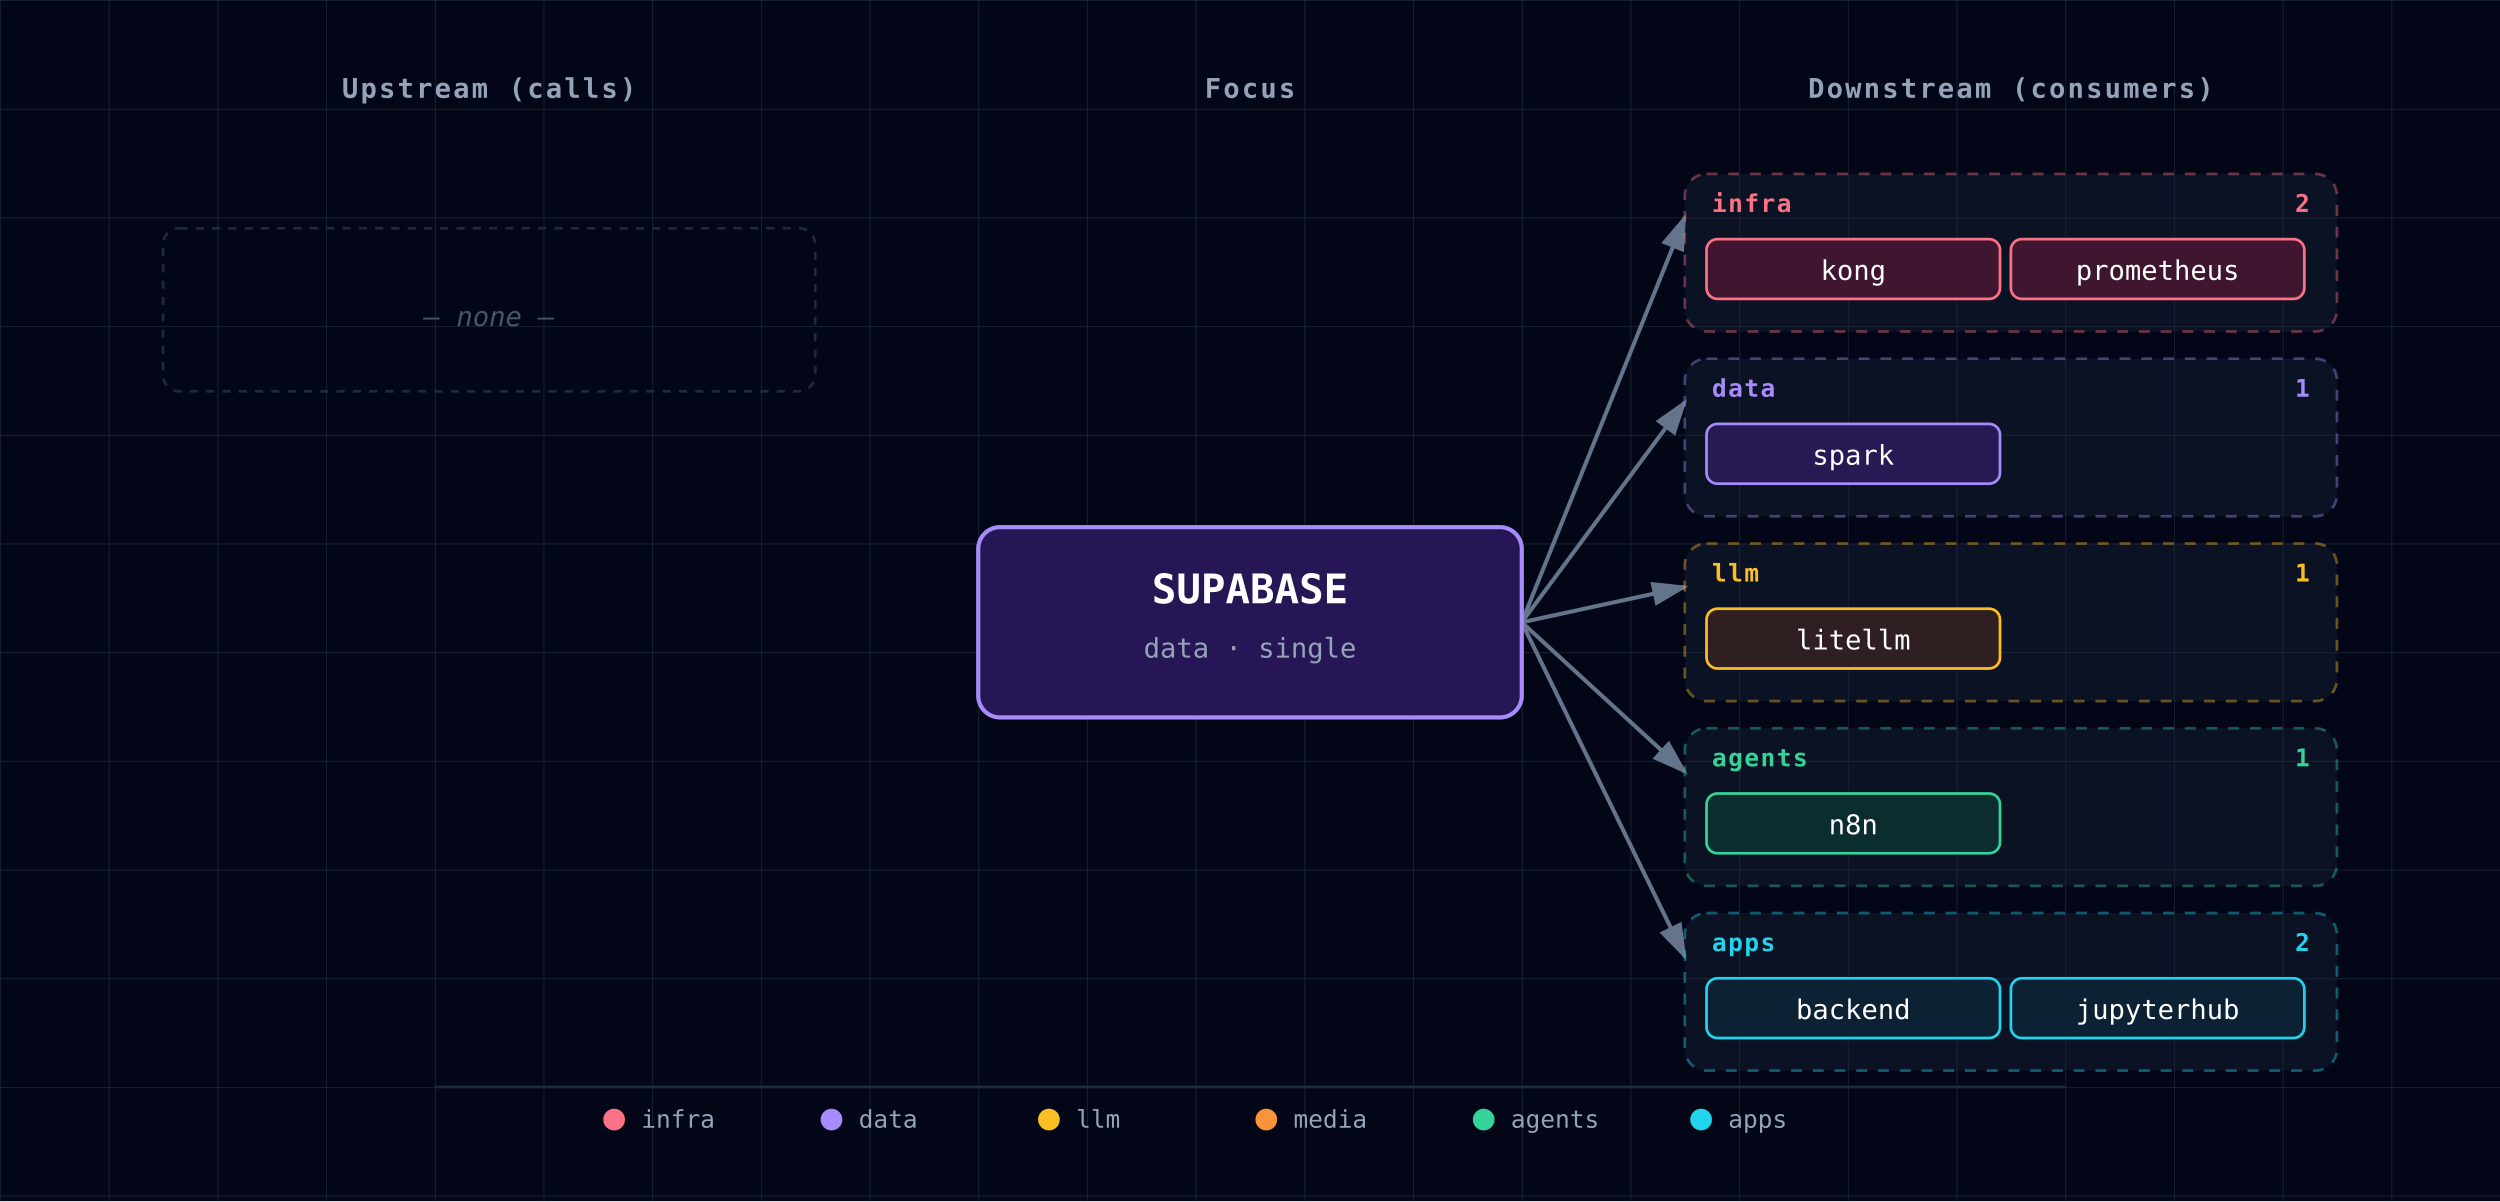
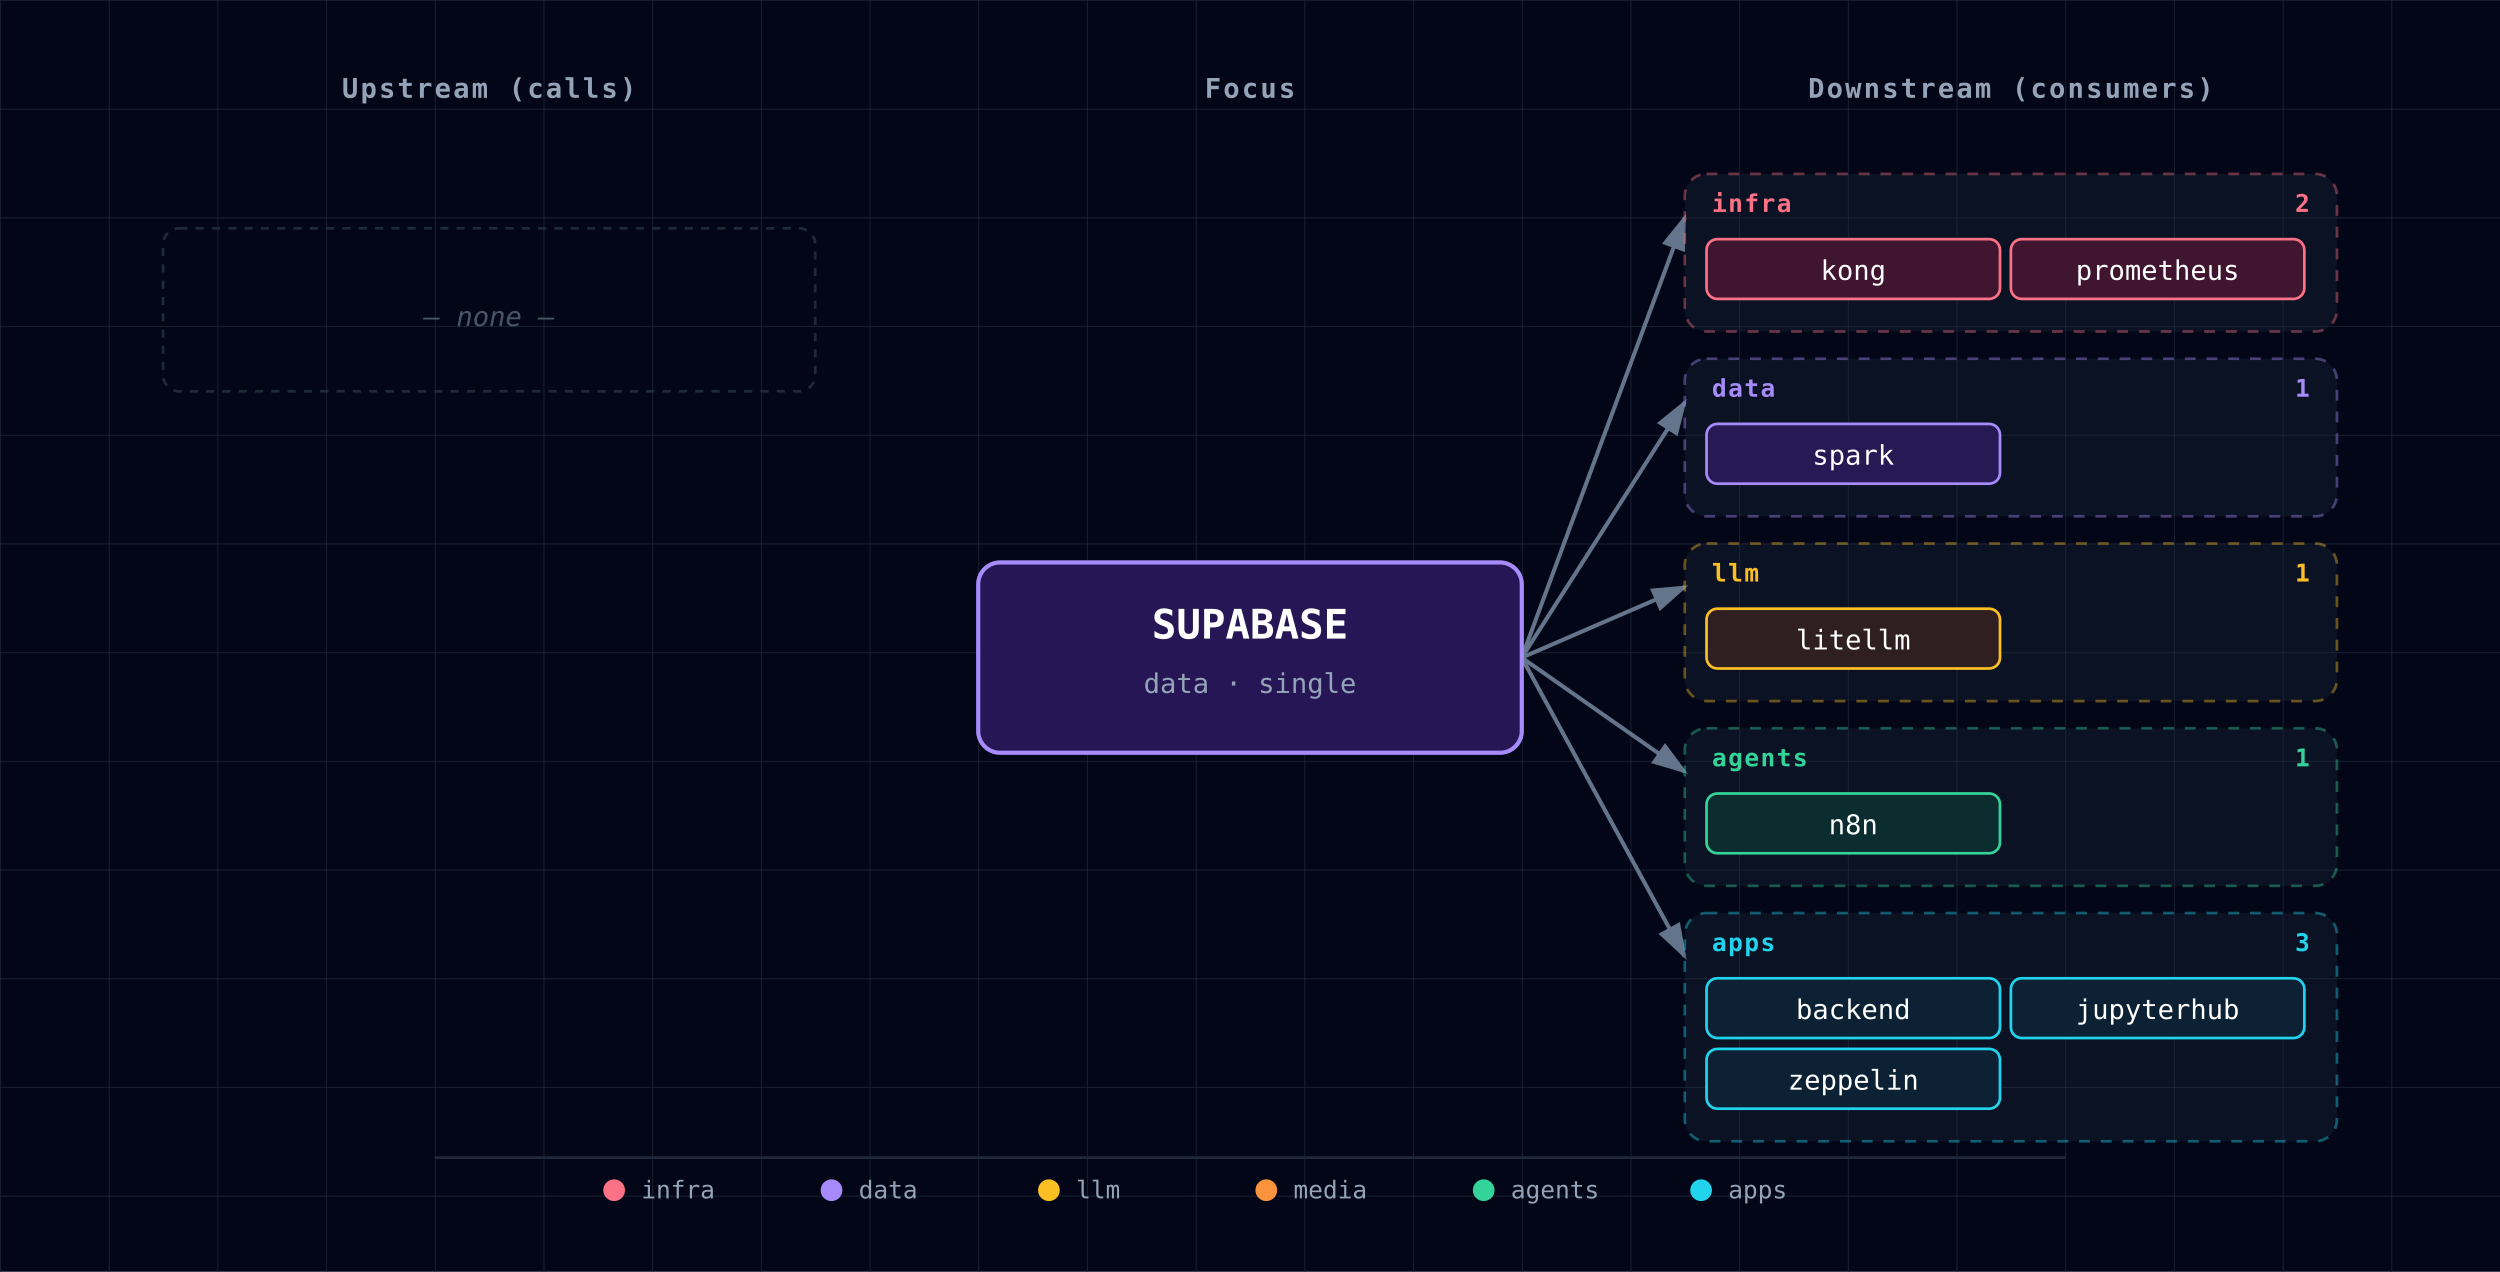
- <svg xmlns="http://www.w3.org/2000/svg" viewBox="0 0 920 442" font-family="'JetBrains Mono', 'Fira Code', Menlo, Consolas, monospace">
+ <svg xmlns="http://www.w3.org/2000/svg" viewBox="0 0 920 468" font-family="'JetBrains Mono', 'Fira Code', Menlo, Consolas, monospace">
  <defs>
    <pattern id="grid" width="40" height="40" patternUnits="userSpaceOnUse">
      <path d="M 40 0 L 0 0 0 40" fill="none" stroke="#1e293b" stroke-width="0.5" />
    </pattern>
    <marker id="arrowhead" markerWidth="9" markerHeight="6" refX="8" refY="3" orient="auto">
      <polygon points="0 0, 9 3, 0 6" fill="#64748b" />
    </marker>
    <filter id="focus-glow" x="-50%" y="-50%" width="200%" height="200%">
      <feGaussianBlur in="SourceAlpha" stdDeviation="6" />
      <feFlood flood-color="#a78bfa" flood-opacity="0.6" />
      <feComposite in2="SourceAlpha" operator="in" />
      <feMerge>
        <feMergeNode />
        <feMergeNode in="SourceGraphic" />
      </feMerge>
    </filter>
  </defs>
-   <rect width="920" height="442" fill="#020617" />
-   <rect width="920" height="442" fill="url(#grid)" />
+   <rect width="920" height="468" fill="#020617" />
+   <rect width="920" height="468" fill="url(#grid)" />
  <text x="180" y="36" fill="#94a3b8" font-size="10" font-weight="600" text-anchor="middle" letter-spacing="0.08em">Upstream (calls)</text>
  <text x="460" y="36" fill="#94a3b8" font-size="10" font-weight="600" text-anchor="middle" letter-spacing="0.08em">Focus</text>
  <text x="740" y="36" fill="#94a3b8" font-size="10" font-weight="600" text-anchor="middle" letter-spacing="0.08em">Downstream (consumers)</text>
-   <line x1="560" y1="229" x2="620" y2="80" stroke="#64748b" stroke-width="1.5" marker-end="url(#arrowhead)" />
-   <line x1="560" y1="229" x2="620" y2="148" stroke="#64748b" stroke-width="1.5" marker-end="url(#arrowhead)" />
-   <line x1="560" y1="229" x2="620" y2="216" stroke="#64748b" stroke-width="1.5" marker-end="url(#arrowhead)" />
-   <line x1="560" y1="229" x2="620" y2="284" stroke="#64748b" stroke-width="1.5" marker-end="url(#arrowhead)" />
-   <line x1="560" y1="229" x2="620" y2="352" stroke="#64748b" stroke-width="1.5" marker-end="url(#arrowhead)" />
+   <line x1="560" y1="242" x2="620" y2="80" stroke="#64748b" stroke-width="1.5" marker-end="url(#arrowhead)" />
+   <line x1="560" y1="242" x2="620" y2="148" stroke="#64748b" stroke-width="1.5" marker-end="url(#arrowhead)" />
+   <line x1="560" y1="242" x2="620" y2="216" stroke="#64748b" stroke-width="1.5" marker-end="url(#arrowhead)" />
+   <line x1="560" y1="242" x2="620" y2="284" stroke="#64748b" stroke-width="1.5" marker-end="url(#arrowhead)" />
+   <line x1="560" y1="242" x2="620" y2="352" stroke="#64748b" stroke-width="1.5" marker-end="url(#arrowhead)" />
  <g>
    <rect x="60" y="84" width="240" height="60" rx="6" fill="none" stroke="#1e293b" stroke-width="1" stroke-dasharray="3,3" />
    <text x="180" y="120" fill="#475569" font-size="10" font-style="italic" text-anchor="middle">— none —</text>
  </g>
  <g>
    <g class="cluster">
      <rect x="620" y="64" width="240" height="58" rx="8" fill="rgba(30,41,59,0.35)" stroke="#fb7185" stroke-width="1" stroke-dasharray="4,4" stroke-opacity="0.4" />
      <text x="630" y="78" fill="#fb7185" font-size="9" font-weight="700" text-anchor="start" style="letter-spacing:0.06em;text-transform:uppercase;">infra</text>
      <text x="850" y="78" fill="#fb7185" font-size="9" font-weight="600" text-anchor="end">2</text>
    </g>
    <g>
      <rect x="628" y="88" width="108" height="22" rx="4" fill="#0f172a" />
      <rect x="628" y="88" width="108" height="22" rx="4" fill="rgba(136, 19, 55, 0.4)" stroke="#fb7185" stroke-width="1" />
      <text x="682" y="103" fill="white" font-size="10" text-anchor="middle">kong</text>
    </g>
    <g>
      <rect x="740" y="88" width="108" height="22" rx="4" fill="#0f172a" />
      <rect x="740" y="88" width="108" height="22" rx="4" fill="rgba(136, 19, 55, 0.4)" stroke="#fb7185" stroke-width="1" />
      <text x="794" y="103" fill="white" font-size="10" text-anchor="middle">prometheus</text>
    </g>
    <g class="cluster">
      <rect x="620" y="132" width="240" height="58" rx="8" fill="rgba(30,41,59,0.35)" stroke="#a78bfa" stroke-width="1" stroke-dasharray="4,4" stroke-opacity="0.4" />
      <text x="630" y="146" fill="#a78bfa" font-size="9" font-weight="700" text-anchor="start" style="letter-spacing:0.06em;text-transform:uppercase;">data</text>
      <text x="850" y="146" fill="#a78bfa" font-size="9" font-weight="600" text-anchor="end">1</text>
    </g>
    <g>
      <rect x="628" y="156" width="108" height="22" rx="4" fill="#0f172a" />
      <rect x="628" y="156" width="108" height="22" rx="4" fill="rgba(76, 29, 149, 0.4)" stroke="#a78bfa" stroke-width="1" />
      <text x="682" y="171" fill="white" font-size="10" text-anchor="middle">spark</text>
    </g>
    <g class="cluster">
      <rect x="620" y="200" width="240" height="58" rx="8" fill="rgba(30,41,59,0.35)" stroke="#fbbf24" stroke-width="1" stroke-dasharray="4,4" stroke-opacity="0.4" />
      <text x="630" y="214" fill="#fbbf24" font-size="9" font-weight="700" text-anchor="start" style="letter-spacing:0.06em;text-transform:uppercase;">llm</text>
      <text x="850" y="214" fill="#fbbf24" font-size="9" font-weight="600" text-anchor="end">1</text>
    </g>
    <g>
      <rect x="628" y="224" width="108" height="22" rx="4" fill="#0f172a" />
      <rect x="628" y="224" width="108" height="22" rx="4" fill="rgba(120, 53, 15, 0.3)" stroke="#fbbf24" stroke-width="1" />
      <text x="682" y="239" fill="white" font-size="10" text-anchor="middle">litellm</text>
    </g>
    <g class="cluster">
      <rect x="620" y="268" width="240" height="58" rx="8" fill="rgba(30,41,59,0.35)" stroke="#34d399" stroke-width="1" stroke-dasharray="4,4" stroke-opacity="0.4" />
      <text x="630" y="282" fill="#34d399" font-size="9" font-weight="700" text-anchor="start" style="letter-spacing:0.06em;text-transform:uppercase;">agents</text>
      <text x="850" y="282" fill="#34d399" font-size="9" font-weight="600" text-anchor="end">1</text>
    </g>
    <g>
      <rect x="628" y="292" width="108" height="22" rx="4" fill="#0f172a" />
      <rect x="628" y="292" width="108" height="22" rx="4" fill="rgba(6, 78, 59, 0.4)" stroke="#34d399" stroke-width="1" />
      <text x="682" y="307" fill="white" font-size="10" text-anchor="middle">n8n</text>
    </g>
    <g class="cluster">
-       <rect x="620" y="336" width="240" height="58" rx="8" fill="rgba(30,41,59,0.35)" stroke="#22d3ee" stroke-width="1" stroke-dasharray="4,4" stroke-opacity="0.4" />
+       <rect x="620" y="336" width="240" height="84" rx="8" fill="rgba(30,41,59,0.35)" stroke="#22d3ee" stroke-width="1" stroke-dasharray="4,4" stroke-opacity="0.4" />
      <text x="630" y="350" fill="#22d3ee" font-size="9" font-weight="700" text-anchor="start" style="letter-spacing:0.06em;text-transform:uppercase;">apps</text>
-       <text x="850" y="350" fill="#22d3ee" font-size="9" font-weight="600" text-anchor="end">2</text>
+       <text x="850" y="350" fill="#22d3ee" font-size="9" font-weight="600" text-anchor="end">3</text>
    </g>
    <g>
      <rect x="628" y="360" width="108" height="22" rx="4" fill="#0f172a" />
      <rect x="628" y="360" width="108" height="22" rx="4" fill="rgba(8, 51, 68, 0.4)" stroke="#22d3ee" stroke-width="1" />
      <text x="682" y="375" fill="white" font-size="10" text-anchor="middle">backend</text>
    </g>
    <g>
      <rect x="740" y="360" width="108" height="22" rx="4" fill="#0f172a" />
      <rect x="740" y="360" width="108" height="22" rx="4" fill="rgba(8, 51, 68, 0.4)" stroke="#22d3ee" stroke-width="1" />
      <text x="794" y="375" fill="white" font-size="10" text-anchor="middle">jupyterhub</text>
    </g>
+     <g>
+       <rect x="628" y="386" width="108" height="22" rx="4" fill="#0f172a" />
+       <rect x="628" y="386" width="108" height="22" rx="4" fill="rgba(8, 51, 68, 0.4)" stroke="#22d3ee" stroke-width="1" />
+       <text x="682" y="401" fill="white" font-size="10" text-anchor="middle">zeppelin</text>
+     </g>
  </g>
  <g class="focus" filter="url(#focus-glow)">
-     <rect x="360" y="194" width="200" height="70" rx="8" fill="#0f172a" />
-     <rect x="360" y="194" width="200" height="70" rx="8" fill="rgba(76, 29, 149, 0.4)" stroke="#a78bfa" stroke-width="1.5" />
-     <text x="460" y="222" fill="white" font-size="15" font-weight="700" text-anchor="middle">SUPABASE</text>
-     <text x="460" y="242" fill="#94a3b8" font-size="10" text-anchor="middle">data · single</text>
+     <rect x="360" y="207" width="200" height="70" rx="8" fill="#0f172a" />
+     <rect x="360" y="207" width="200" height="70" rx="8" fill="rgba(76, 29, 149, 0.4)" stroke="#a78bfa" stroke-width="1.5" />
+     <text x="460" y="235" fill="white" font-size="15" font-weight="700" text-anchor="middle">SUPABASE</text>
+     <text x="460" y="255" fill="#94a3b8" font-size="10" text-anchor="middle">data · single</text>
  </g>
  <g class="legend">
-     <line x1="160" y1="400" x2="760" y2="400" stroke="#1e293b" stroke-width="1" />
-     <circle cx="226" cy="412" r="4" fill="#fb7185" />
-     <text x="236" y="415" fill="#94a3b8" font-size="9" font-weight="400" text-anchor="start">infra</text>
-     <circle cx="306" cy="412" r="4" fill="#a78bfa" />
-     <text x="316" y="415" fill="#94a3b8" font-size="9" font-weight="400" text-anchor="start">data</text>
-     <circle cx="386" cy="412" r="4" fill="#fbbf24" />
-     <text x="396" y="415" fill="#94a3b8" font-size="9" font-weight="400" text-anchor="start">llm</text>
-     <circle cx="466" cy="412" r="4" fill="#fb923c" />
-     <text x="476" y="415" fill="#94a3b8" font-size="9" font-weight="400" text-anchor="start">media</text>
-     <circle cx="546" cy="412" r="4" fill="#34d399" />
-     <text x="556" y="415" fill="#94a3b8" font-size="9" font-weight="400" text-anchor="start">agents</text>
-     <circle cx="626" cy="412" r="4" fill="#22d3ee" />
-     <text x="636" y="415" fill="#94a3b8" font-size="9" font-weight="400" text-anchor="start">apps</text>
+     <line x1="160" y1="426" x2="760" y2="426" stroke="#1e293b" stroke-width="1" />
+     <circle cx="226" cy="438" r="4" fill="#fb7185" />
+     <text x="236" y="441" fill="#94a3b8" font-size="9" font-weight="400" text-anchor="start">infra</text>
+     <circle cx="306" cy="438" r="4" fill="#a78bfa" />
+     <text x="316" y="441" fill="#94a3b8" font-size="9" font-weight="400" text-anchor="start">data</text>
+     <circle cx="386" cy="438" r="4" fill="#fbbf24" />
+     <text x="396" y="441" fill="#94a3b8" font-size="9" font-weight="400" text-anchor="start">llm</text>
+     <circle cx="466" cy="438" r="4" fill="#fb923c" />
+     <text x="476" y="441" fill="#94a3b8" font-size="9" font-weight="400" text-anchor="start">media</text>
+     <circle cx="546" cy="438" r="4" fill="#34d399" />
+     <text x="556" y="441" fill="#94a3b8" font-size="9" font-weight="400" text-anchor="start">agents</text>
+     <circle cx="626" cy="438" r="4" fill="#22d3ee" />
+     <text x="636" y="441" fill="#94a3b8" font-size="9" font-weight="400" text-anchor="start">apps</text>
  </g>
</svg>
